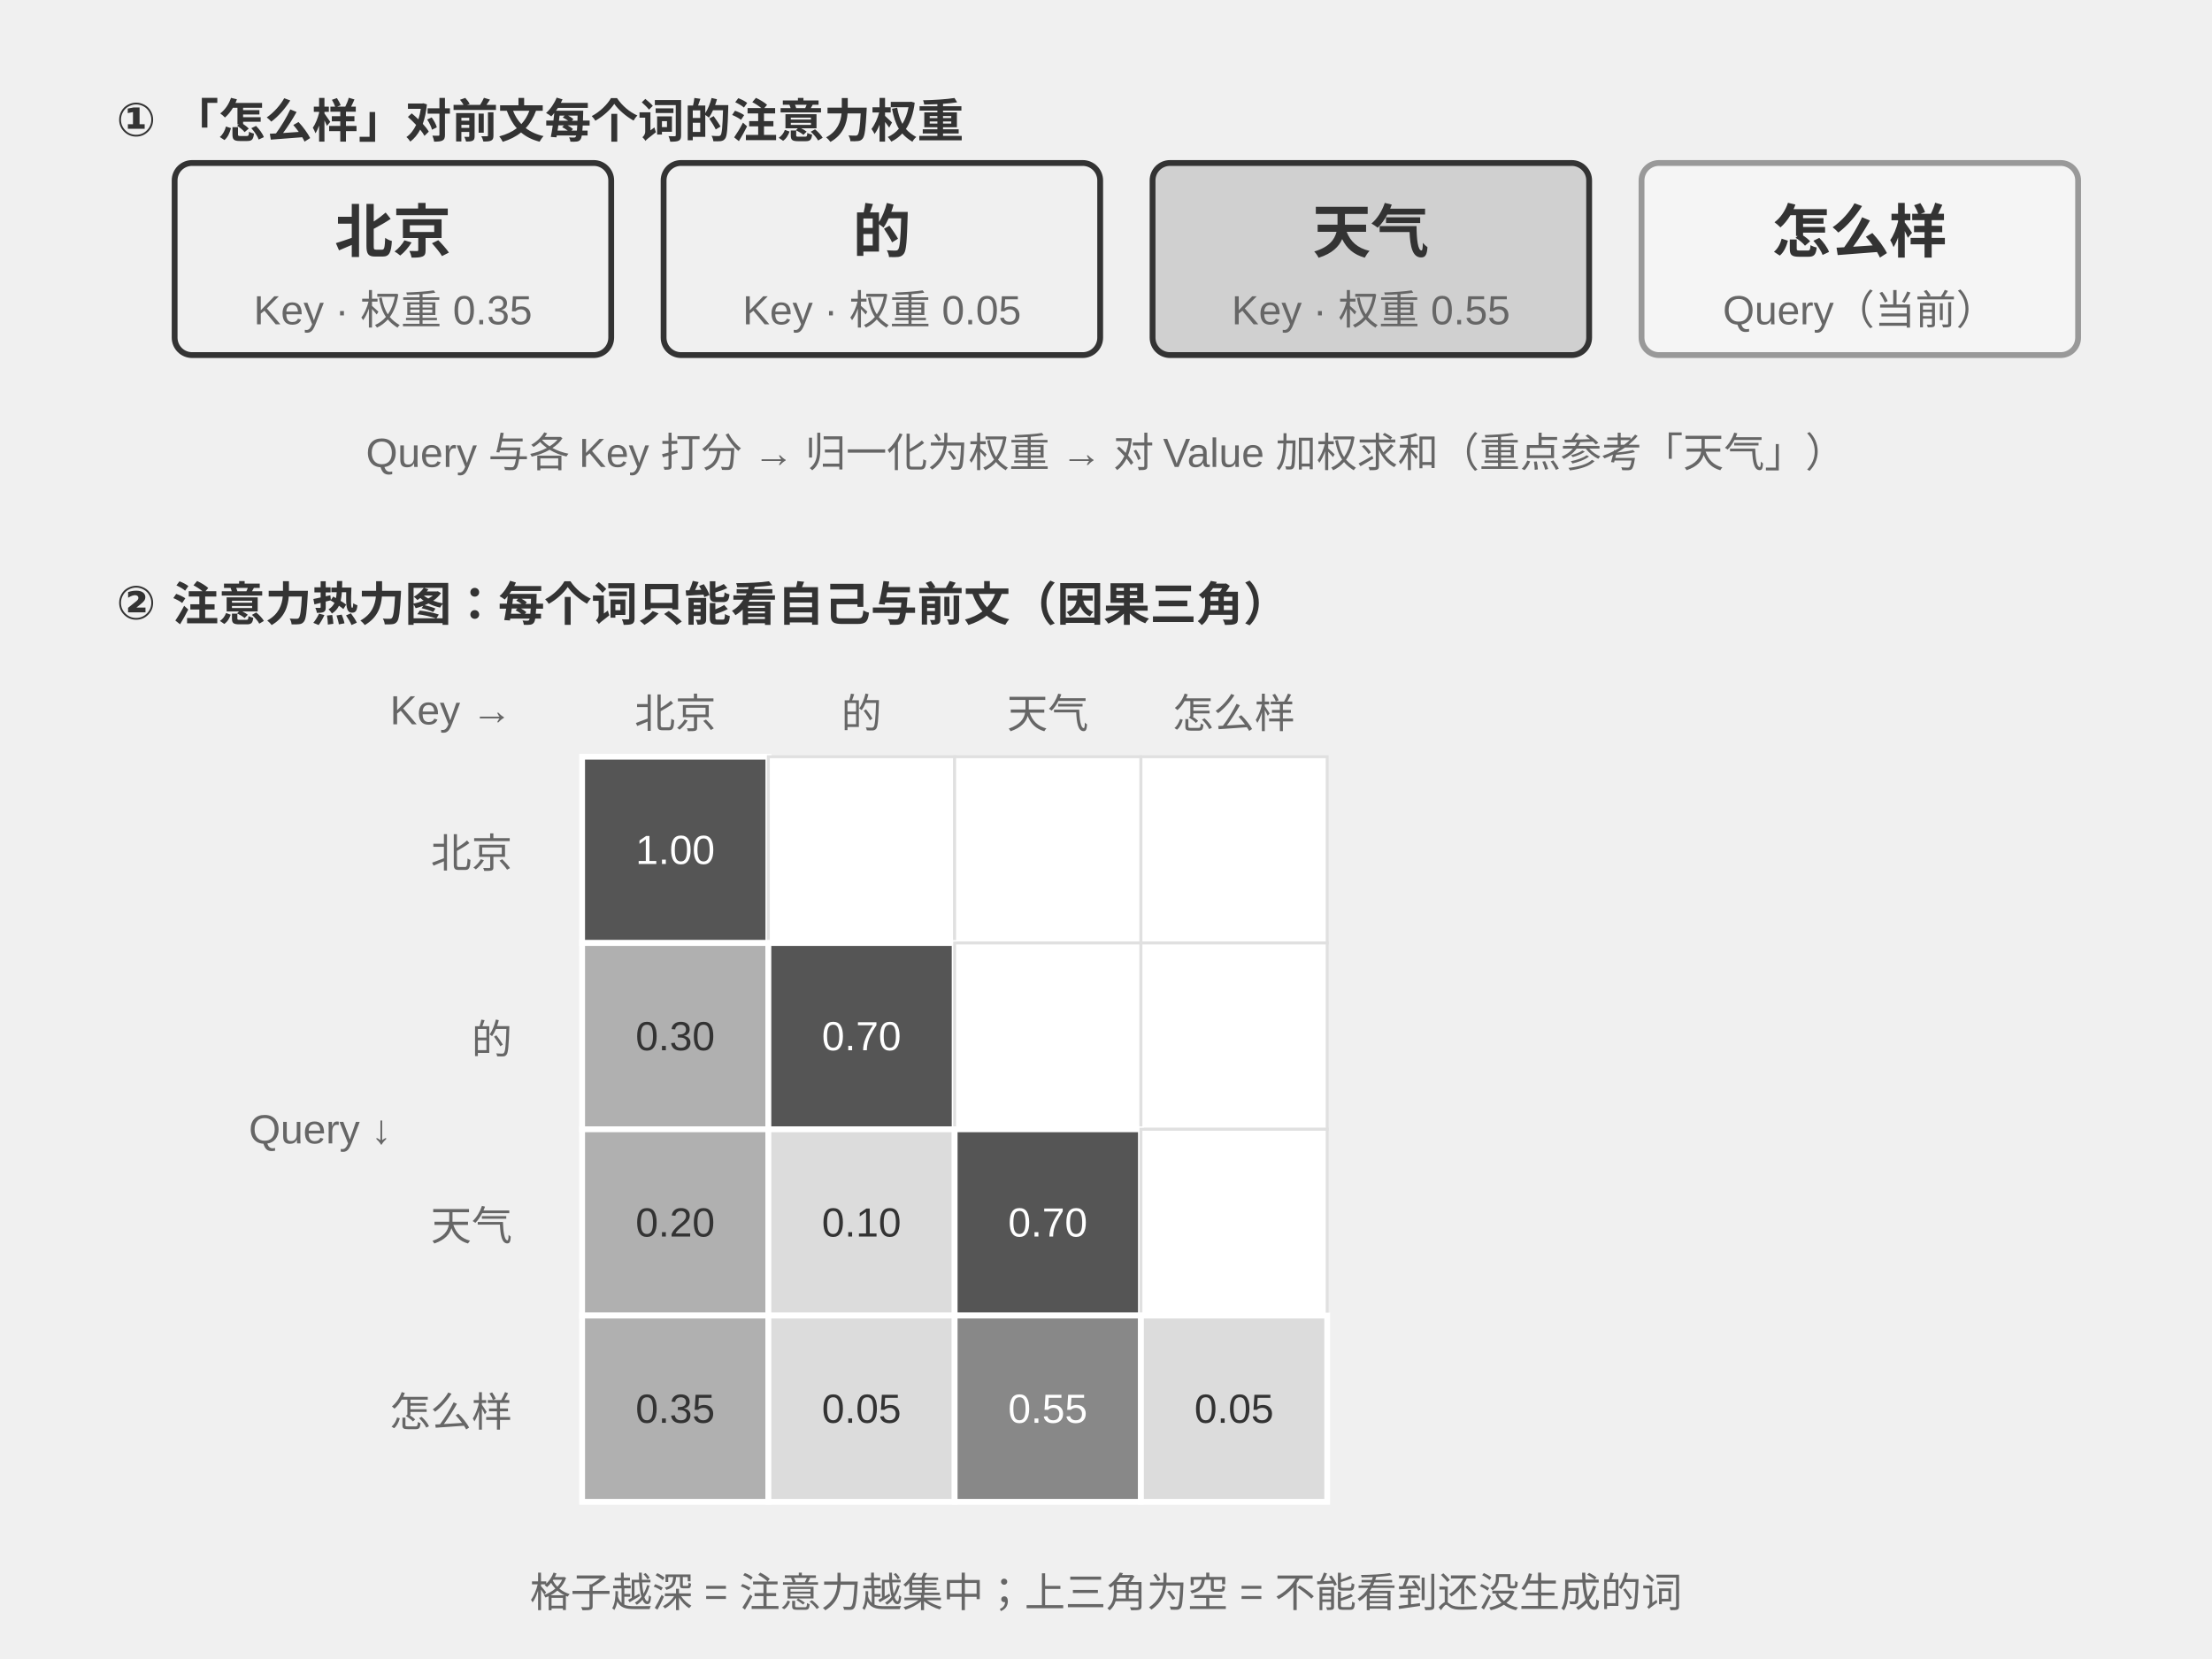
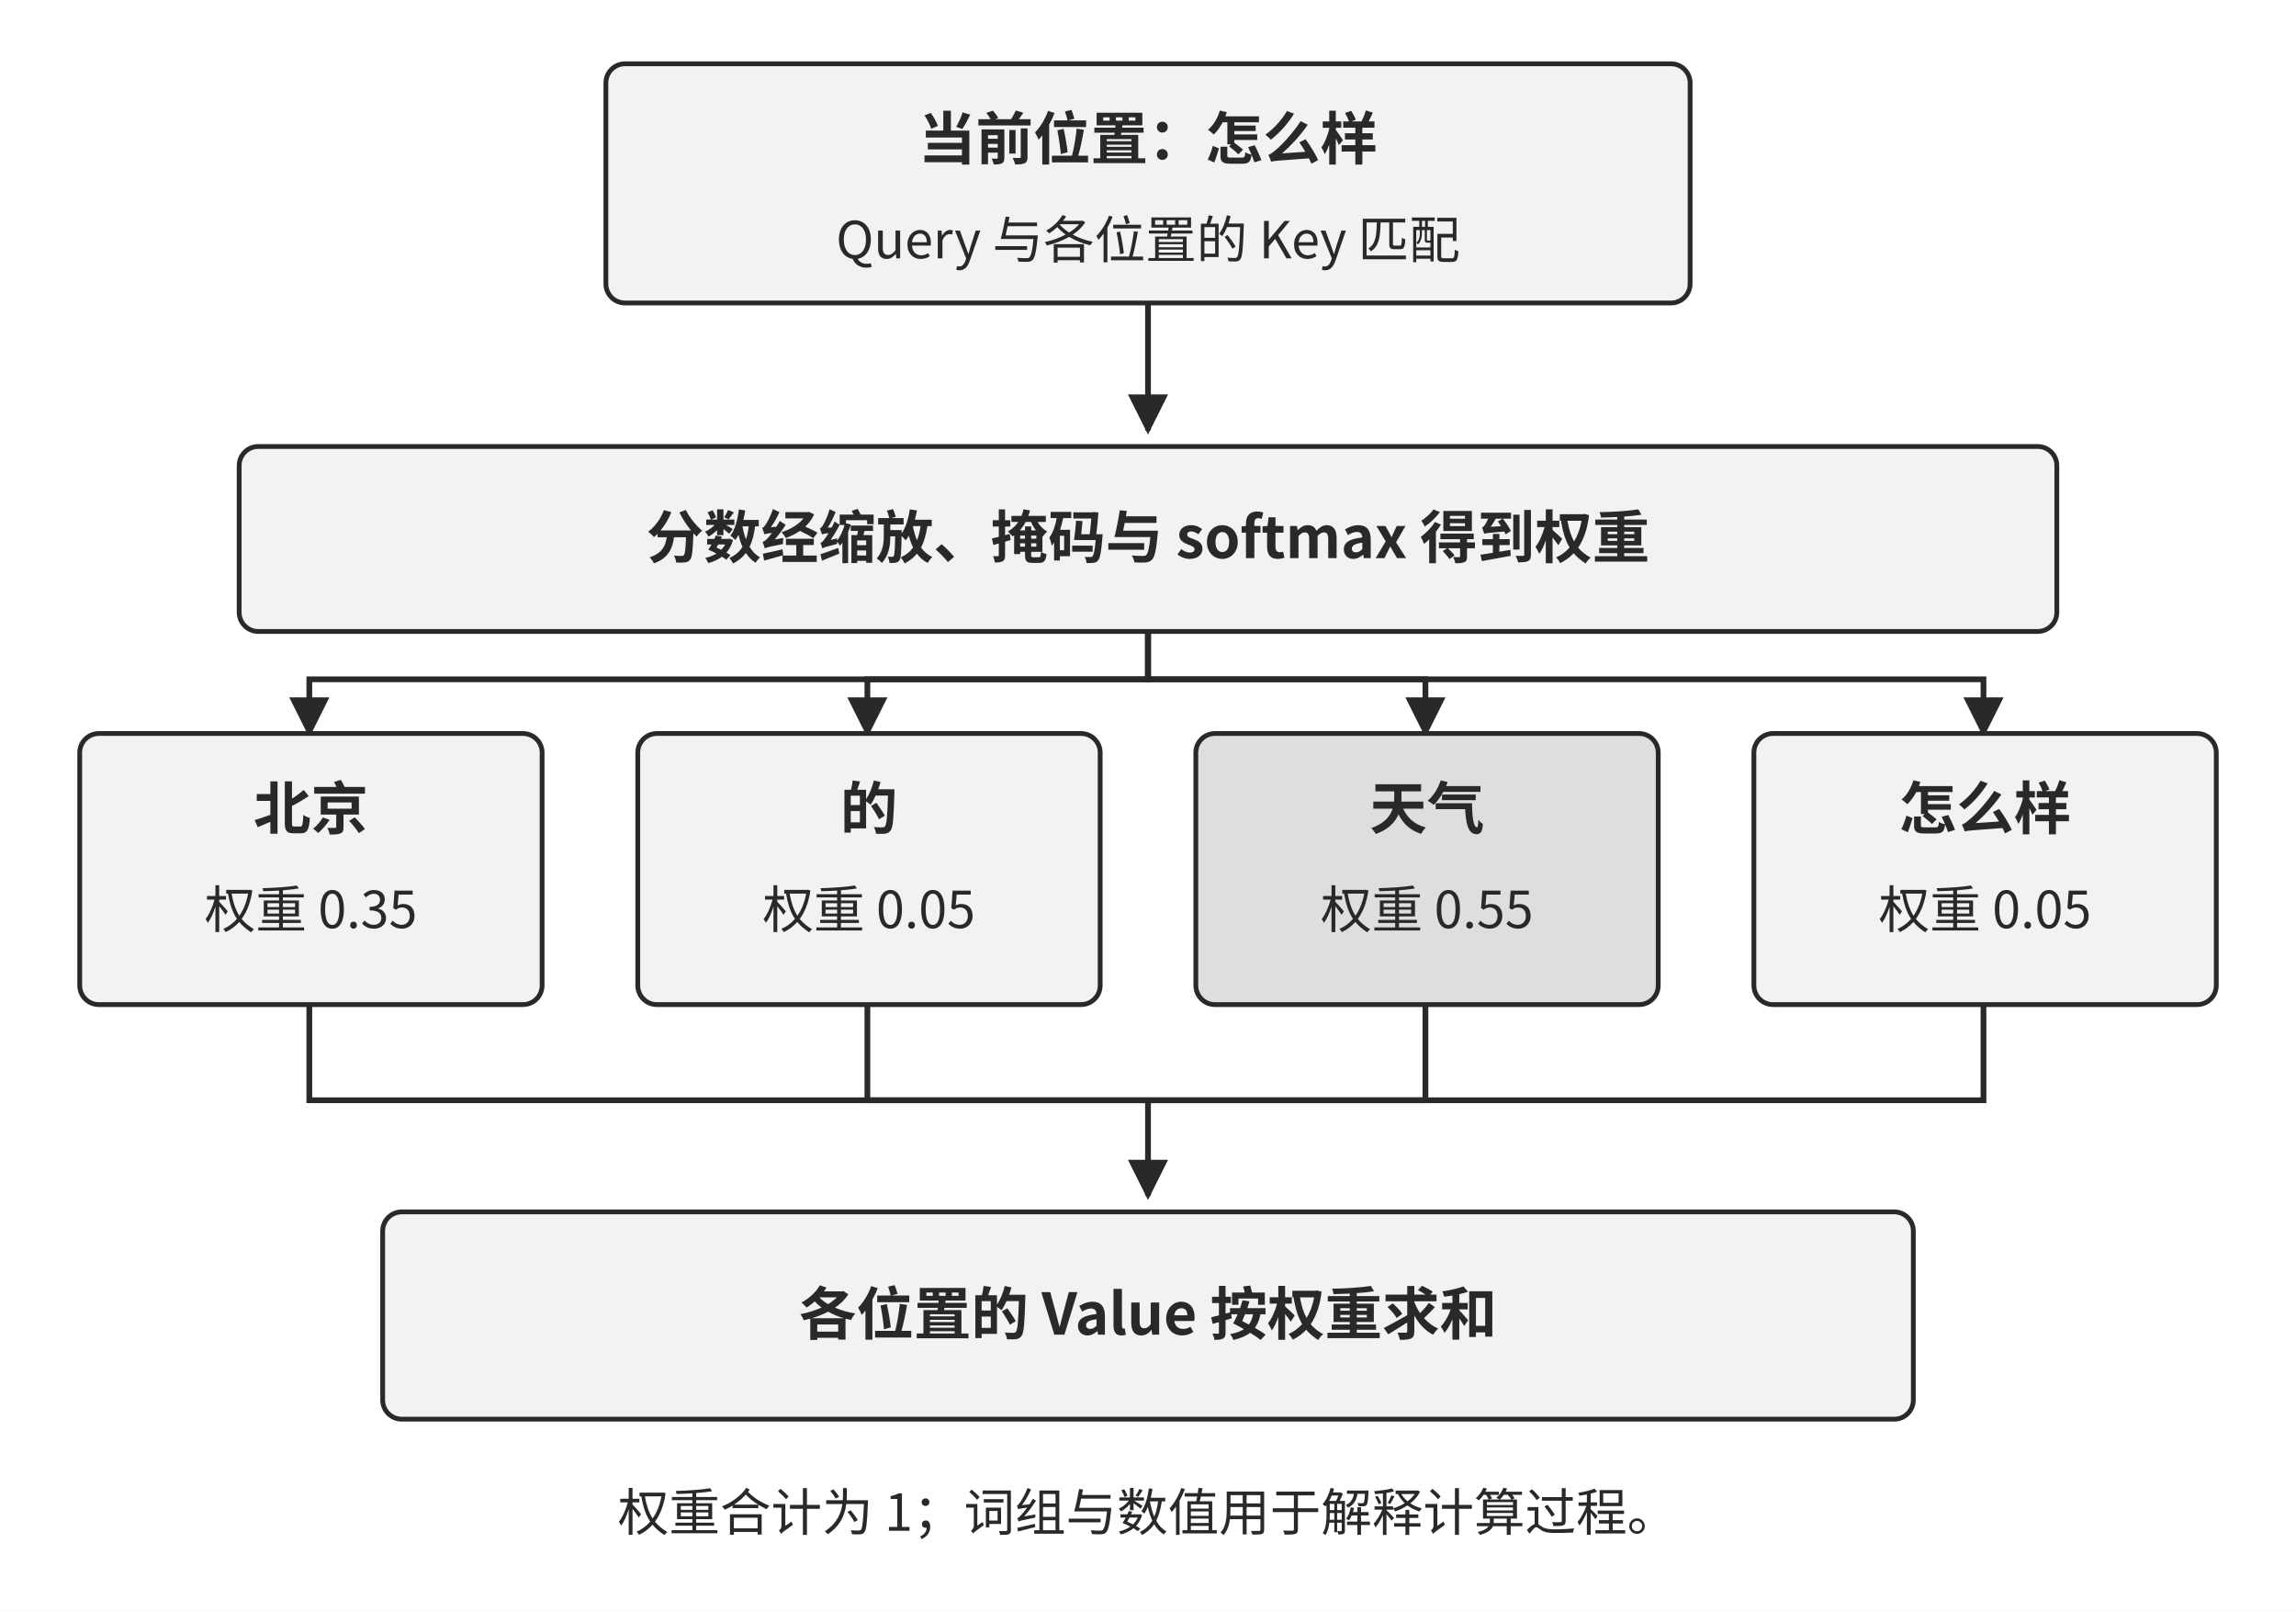
- <svg xmlns="http://www.w3.org/2000/svg" viewBox="0 40 760 570" width="760" height="570" style="background:#ffffff">
+ <svg xmlns="http://www.w3.org/2000/svg" width="150mm" height="105.21mm" viewBox="0 0 720 505" role="img" aria-labelledby="title desc">
  <defs>
-     <marker id="ah" markerWidth="12" markerHeight="8" refX="12" refY="4" orient="auto">
-       <polygon points="0 0, 12 4, 0 8" fill="#333333" />
-     </marker>
-     <marker id="ah-light" markerWidth="12" markerHeight="8" refX="12" refY="4" orient="auto">
-       <polygon points="0 0, 12 4, 0 8" fill="#999999" />
+     <marker id="arrow" viewBox="0 0 10 10" refX="9" refY="5" markerWidth="7" markerHeight="7" orient="auto-start-reverse">
+       <path d="M0 0 L10 5 L0 10 Z" fill="#292929" />
    </marker>
  </defs>
-   <text x="40" y="78" font-family="Arial, 'Helvetica Neue', Helvetica, 'PingFang SC', 'Microsoft YaHei', sans-serif" font-size="16" fill="#333333" text-anchor="start" dominant-baseline="central" font-weight="bold">① 「怎么样」对前文每个词的注意力权重</text>
-   <rect x="60" y="96" width="150" height="66" rx="6" fill="#f0f0f0" stroke="#333333" stroke-width="2" />
-   <text x="135.0" y="118" font-family="Arial, 'Helvetica Neue', Helvetica, 'PingFang SC', 'Microsoft YaHei', sans-serif" font-size="20" fill="#333333" text-anchor="middle" dominant-baseline="central" font-weight="bold">北京</text>
-   <text x="135.0" y="143" font-family="Arial, 'Helvetica Neue', Helvetica, 'PingFang SC', 'Microsoft YaHei', sans-serif" font-size="14" fill="#666666" text-anchor="middle" dominant-baseline="central" font-weight="normal">Key · 权重 0.35</text>
-   <rect x="228" y="96" width="150" height="66" rx="6" fill="#f0f0f0" stroke="#333333" stroke-width="2" />
-   <text x="303.0" y="118" font-family="Arial, 'Helvetica Neue', Helvetica, 'PingFang SC', 'Microsoft YaHei', sans-serif" font-size="20" fill="#333333" text-anchor="middle" dominant-baseline="central" font-weight="bold">的</text>
-   <text x="303.0" y="143" font-family="Arial, 'Helvetica Neue', Helvetica, 'PingFang SC', 'Microsoft YaHei', sans-serif" font-size="14" fill="#666666" text-anchor="middle" dominant-baseline="central" font-weight="normal">Key · 权重 0.05</text>
-   <rect x="396" y="96" width="150" height="66" rx="6" fill="#d0d0d0" stroke="#333333" stroke-width="2" />
-   <text x="471.0" y="118" font-family="Arial, 'Helvetica Neue', Helvetica, 'PingFang SC', 'Microsoft YaHei', sans-serif" font-size="20" fill="#333333" text-anchor="middle" dominant-baseline="central" font-weight="bold">天气</text>
-   <text x="471.0" y="143" font-family="Arial, 'Helvetica Neue', Helvetica, 'PingFang SC', 'Microsoft YaHei', sans-serif" font-size="14" fill="#666666" text-anchor="middle" dominant-baseline="central" font-weight="normal">Key · 权重 0.55</text>
-   <rect x="564" y="96" width="150" height="66" rx="6" fill="#f5f5f5" stroke="#999999" stroke-width="2" />
-   <text x="639.0" y="118" font-family="Arial, 'Helvetica Neue', Helvetica, 'PingFang SC', 'Microsoft YaHei', sans-serif" font-size="20" fill="#333333" text-anchor="middle" dominant-baseline="central" font-weight="bold">怎么样</text>
-   <text x="639.0" y="143" font-family="Arial, 'Helvetica Neue', Helvetica, 'PingFang SC', 'Microsoft YaHei', sans-serif" font-size="14" fill="#666666" text-anchor="middle" dominant-baseline="central" font-weight="normal">Query（当前）</text>
-   <text x="380" y="192" font-family="Arial, 'Helvetica Neue', Helvetica, 'PingFang SC', 'Microsoft YaHei', sans-serif" font-size="14" fill="#666666" text-anchor="middle" dominant-baseline="central" font-weight="normal">Query 与各 Key 打分 → 归一化为权重 → 对 Value 加权求和（重点参考「天气」）</text>
-   <text x="40" y="244" font-family="Arial, 'Helvetica Neue', Helvetica, 'PingFang SC', 'Microsoft YaHei', sans-serif" font-size="16" fill="#333333" text-anchor="start" dominant-baseline="central" font-weight="bold">② 注意力热力图：每个词只能看自己与前文（因果三角）</text>
-   <text x="176" y="284" font-family="Arial, 'Helvetica Neue', Helvetica, 'PingFang SC', 'Microsoft YaHei', sans-serif" font-size="14" fill="#666666" text-anchor="end" dominant-baseline="central" font-weight="normal">Key →</text>
-   <text x="232.0" y="284" font-family="Arial, 'Helvetica Neue', Helvetica, 'PingFang SC', 'Microsoft YaHei', sans-serif" font-size="14" fill="#666666" text-anchor="middle" dominant-baseline="central" font-weight="normal">北京</text>
-   <text x="296.0" y="284" font-family="Arial, 'Helvetica Neue', Helvetica, 'PingFang SC', 'Microsoft YaHei', sans-serif" font-size="14" fill="#666666" text-anchor="middle" dominant-baseline="central" font-weight="normal">的</text>
-   <text x="360.0" y="284" font-family="Arial, 'Helvetica Neue', Helvetica, 'PingFang SC', 'Microsoft YaHei', sans-serif" font-size="14" fill="#666666" text-anchor="middle" dominant-baseline="central" font-weight="normal">天气</text>
-   <text x="424.0" y="284" font-family="Arial, 'Helvetica Neue', Helvetica, 'PingFang SC', 'Microsoft YaHei', sans-serif" font-size="14" fill="#666666" text-anchor="middle" dominant-baseline="central" font-weight="normal">怎么样</text>
-   <text x="110" y="428" font-family="Arial, 'Helvetica Neue', Helvetica, 'PingFang SC', 'Microsoft YaHei', sans-serif" font-size="14" fill="#666666" text-anchor="middle" dominant-baseline="central" font-weight="normal">Query ↓</text>
-   <text x="176" y="332.0" font-family="Arial, 'Helvetica Neue', Helvetica, 'PingFang SC', 'Microsoft YaHei', sans-serif" font-size="14" fill="#666666" text-anchor="end" dominant-baseline="central" font-weight="normal">北京</text>
-   <rect x="200" y="300" width="64" height="64" fill="#555555" stroke="#ffffff" stroke-width="2" />
-   <text x="232.0" y="332.0" font-family="Arial, 'Helvetica Neue', Helvetica, 'PingFang SC', 'Microsoft YaHei', sans-serif" font-size="14" fill="#ffffff" text-anchor="middle" dominant-baseline="central">1.00</text>
-   <rect x="264" y="300" width="64" height="64" fill="#ffffff" stroke="#e0e0e0" stroke-width="1" />
-   <rect x="328" y="300" width="64" height="64" fill="#ffffff" stroke="#e0e0e0" stroke-width="1" />
-   <rect x="392" y="300" width="64" height="64" fill="#ffffff" stroke="#e0e0e0" stroke-width="1" />
-   <text x="176" y="396.0" font-family="Arial, 'Helvetica Neue', Helvetica, 'PingFang SC', 'Microsoft YaHei', sans-serif" font-size="14" fill="#666666" text-anchor="end" dominant-baseline="central" font-weight="normal">的</text>
-   <rect x="200" y="364" width="64" height="64" fill="#b0b0b0" stroke="#ffffff" stroke-width="2" />
-   <text x="232.0" y="396.0" font-family="Arial, 'Helvetica Neue', Helvetica, 'PingFang SC', 'Microsoft YaHei', sans-serif" font-size="14" fill="#333333" text-anchor="middle" dominant-baseline="central">0.30</text>
-   <rect x="264" y="364" width="64" height="64" fill="#555555" stroke="#ffffff" stroke-width="2" />
-   <text x="296.0" y="396.0" font-family="Arial, 'Helvetica Neue', Helvetica, 'PingFang SC', 'Microsoft YaHei', sans-serif" font-size="14" fill="#ffffff" text-anchor="middle" dominant-baseline="central">0.70</text>
-   <rect x="328" y="364" width="64" height="64" fill="#ffffff" stroke="#e0e0e0" stroke-width="1" />
-   <rect x="392" y="364" width="64" height="64" fill="#ffffff" stroke="#e0e0e0" stroke-width="1" />
-   <text x="176" y="460.0" font-family="Arial, 'Helvetica Neue', Helvetica, 'PingFang SC', 'Microsoft YaHei', sans-serif" font-size="14" fill="#666666" text-anchor="end" dominant-baseline="central" font-weight="normal">天气</text>
-   <rect x="200" y="428" width="64" height="64" fill="#b0b0b0" stroke="#ffffff" stroke-width="2" />
-   <text x="232.0" y="460.0" font-family="Arial, 'Helvetica Neue', Helvetica, 'PingFang SC', 'Microsoft YaHei', sans-serif" font-size="14" fill="#333333" text-anchor="middle" dominant-baseline="central">0.20</text>
-   <rect x="264" y="428" width="64" height="64" fill="#dcdcdc" stroke="#ffffff" stroke-width="2" />
-   <text x="296.0" y="460.0" font-family="Arial, 'Helvetica Neue', Helvetica, 'PingFang SC', 'Microsoft YaHei', sans-serif" font-size="14" fill="#333333" text-anchor="middle" dominant-baseline="central">0.10</text>
-   <rect x="328" y="428" width="64" height="64" fill="#555555" stroke="#ffffff" stroke-width="2" />
-   <text x="360.0" y="460.0" font-family="Arial, 'Helvetica Neue', Helvetica, 'PingFang SC', 'Microsoft YaHei', sans-serif" font-size="14" fill="#ffffff" text-anchor="middle" dominant-baseline="central">0.70</text>
-   <rect x="392" y="428" width="64" height="64" fill="#ffffff" stroke="#e0e0e0" stroke-width="1" />
-   <text x="176" y="524.0" font-family="Arial, 'Helvetica Neue', Helvetica, 'PingFang SC', 'Microsoft YaHei', sans-serif" font-size="14" fill="#666666" text-anchor="end" dominant-baseline="central" font-weight="normal">怎么样</text>
-   <rect x="200" y="492" width="64" height="64" fill="#b0b0b0" stroke="#ffffff" stroke-width="2" />
-   <text x="232.0" y="524.0" font-family="Arial, 'Helvetica Neue', Helvetica, 'PingFang SC', 'Microsoft YaHei', sans-serif" font-size="14" fill="#333333" text-anchor="middle" dominant-baseline="central">0.35</text>
-   <rect x="264" y="492" width="64" height="64" fill="#dcdcdc" stroke="#ffffff" stroke-width="2" />
-   <text x="296.0" y="524.0" font-family="Arial, 'Helvetica Neue', Helvetica, 'PingFang SC', 'Microsoft YaHei', sans-serif" font-size="14" fill="#333333" text-anchor="middle" dominant-baseline="central">0.05</text>
-   <rect x="328" y="492" width="64" height="64" fill="#888888" stroke="#ffffff" stroke-width="2" />
-   <text x="360.0" y="524.0" font-family="Arial, 'Helvetica Neue', Helvetica, 'PingFang SC', 'Microsoft YaHei', sans-serif" font-size="14" fill="#ffffff" text-anchor="middle" dominant-baseline="central">0.55</text>
-   <rect x="392" y="492" width="64" height="64" fill="#dcdcdc" stroke="#ffffff" stroke-width="2" />
-   <text x="424.0" y="524.0" font-family="Arial, 'Helvetica Neue', Helvetica, 'PingFang SC', 'Microsoft YaHei', sans-serif" font-size="14" fill="#333333" text-anchor="middle" dominant-baseline="central">0.05</text>
-   <text x="380" y="586" font-family="Arial, 'Helvetica Neue', Helvetica, 'PingFang SC', 'Microsoft YaHei', sans-serif" font-size="14" fill="#666666" text-anchor="middle" dominant-baseline="central" font-weight="normal">格子越深 = 注意力越集中；上三角为空 = 不能看到还没生成的词</text>
+   <rect width="720" height="505" fill="#ffffff" />
+   <rect x="190" y="20" width="340" height="75" rx="6" fill="#f2f2f2" stroke="#292929" stroke-width="1.5" />
+   <text x="360.0" y="50" font-family="Noto Sans CJK SC,Source Han Sans CN,Microsoft YaHei,sans-serif" font-size="18" font-weight="700" text-anchor="middle" fill="#292929">当前位置：怎么样</text>
+   <text x="360.0" y="81" font-family="Noto Sans CJK SC,Source Han Sans CN,Microsoft YaHei,sans-serif" font-size="16" font-weight="400" text-anchor="middle" fill="#292929">Query 与各位置的 Key 匹配</text>
+   <path d="M 360 95 L 360 135" fill="none" stroke="#292929" stroke-width="1.8" marker-end="url(#arrow)" />
+   <rect x="75" y="140" width="570" height="58" rx="6" fill="#f2f2f2" stroke="#292929" stroke-width="1.5" />
+   <text x="360.0" y="175.0" font-family="Noto Sans CJK SC,Source Han Sans CN,Microsoft YaHei,sans-serif" font-size="18" font-weight="700" text-anchor="middle" fill="#292929">分数经缩放、掩码与 softmax 得到权重</text>
+   <path d="M 360 198 L 360 213 L 97 213 L 97 230" fill="none" stroke="#292929" stroke-width="1.8" marker-end="url(#arrow)" />
+   <rect x="25" y="230" width="145" height="85" rx="6" fill="#f2f2f2" stroke="#292929" stroke-width="1.5" />
+   <text x="97.5" y="260" font-family="Noto Sans CJK SC,Source Han Sans CN,Microsoft YaHei,sans-serif" font-size="18" font-weight="700" text-anchor="middle" fill="#292929">北京</text>
+   <text x="97.5" y="291" font-family="Noto Sans CJK SC,Source Han Sans CN,Microsoft YaHei,sans-serif" font-size="16" font-weight="400" text-anchor="middle" fill="#292929">权重 0.35</text>
+   <path d="M 97 315 L 97 345 L 360 345" fill="none" stroke="#292929" stroke-width="1.8" />
+   <path d="M 360 198 L 360 213 L 272 213 L 272 230" fill="none" stroke="#292929" stroke-width="1.8" marker-end="url(#arrow)" />
+   <rect x="200" y="230" width="145" height="85" rx="6" fill="#f2f2f2" stroke="#292929" stroke-width="1.5" />
+   <text x="272.5" y="260" font-family="Noto Sans CJK SC,Source Han Sans CN,Microsoft YaHei,sans-serif" font-size="18" font-weight="700" text-anchor="middle" fill="#292929">的</text>
+   <text x="272.5" y="291" font-family="Noto Sans CJK SC,Source Han Sans CN,Microsoft YaHei,sans-serif" font-size="16" font-weight="400" text-anchor="middle" fill="#292929">权重 0.05</text>
+   <path d="M 272 315 L 272 345 L 360 345" fill="none" stroke="#292929" stroke-width="1.8" />
+   <path d="M 360 198 L 360 213 L 447 213 L 447 230" fill="none" stroke="#292929" stroke-width="1.8" marker-end="url(#arrow)" />
+   <rect x="375" y="230" width="145" height="85" rx="6" fill="#dedede" stroke="#292929" stroke-width="1.5" />
+   <text x="447.5" y="260" font-family="Noto Sans CJK SC,Source Han Sans CN,Microsoft YaHei,sans-serif" font-size="18" font-weight="700" text-anchor="middle" fill="#292929">天气</text>
+   <text x="447.5" y="291" font-family="Noto Sans CJK SC,Source Han Sans CN,Microsoft YaHei,sans-serif" font-size="16" font-weight="400" text-anchor="middle" fill="#292929">权重 0.55</text>
+   <path d="M 447 315 L 447 345 L 360 345" fill="none" stroke="#292929" stroke-width="1.8" />
+   <path d="M 360 198 L 360 213 L 622 213 L 622 230" fill="none" stroke="#292929" stroke-width="1.8" marker-end="url(#arrow)" />
+   <rect x="550" y="230" width="145" height="85" rx="6" fill="#f2f2f2" stroke="#292929" stroke-width="1.5" />
+   <text x="622.5" y="260" font-family="Noto Sans CJK SC,Source Han Sans CN,Microsoft YaHei,sans-serif" font-size="18" font-weight="700" text-anchor="middle" fill="#292929">怎么样</text>
+   <text x="622.5" y="291" font-family="Noto Sans CJK SC,Source Han Sans CN,Microsoft YaHei,sans-serif" font-size="16" font-weight="400" text-anchor="middle" fill="#292929">权重 0.05</text>
+   <path d="M 622 315 L 622 345 L 360 345" fill="none" stroke="#292929" stroke-width="1.8" />
+   <path d="M 360 345 L 360 375" fill="none" stroke="#292929" stroke-width="1.8" marker-end="url(#arrow)" />
+   <rect x="120" y="380" width="480" height="65" rx="6" fill="#f2f2f2" stroke="#292929" stroke-width="1.5" />
+   <text x="360.0" y="418.5" font-family="Noto Sans CJK SC,Source Han Sans CN,Microsoft YaHei,sans-serif" font-size="18" font-weight="700" text-anchor="middle" fill="#292929">各位置的 Value 按权重求和</text>
+   <text x="360" y="480" font-family="Noto Sans CJK SC,Source Han Sans CN,Microsoft YaHei,sans-serif" font-size="16" font-weight="400" text-anchor="middle" fill="#292929">权重合计为 1；词组与数值用于解释计算过程。</text>
</svg>
